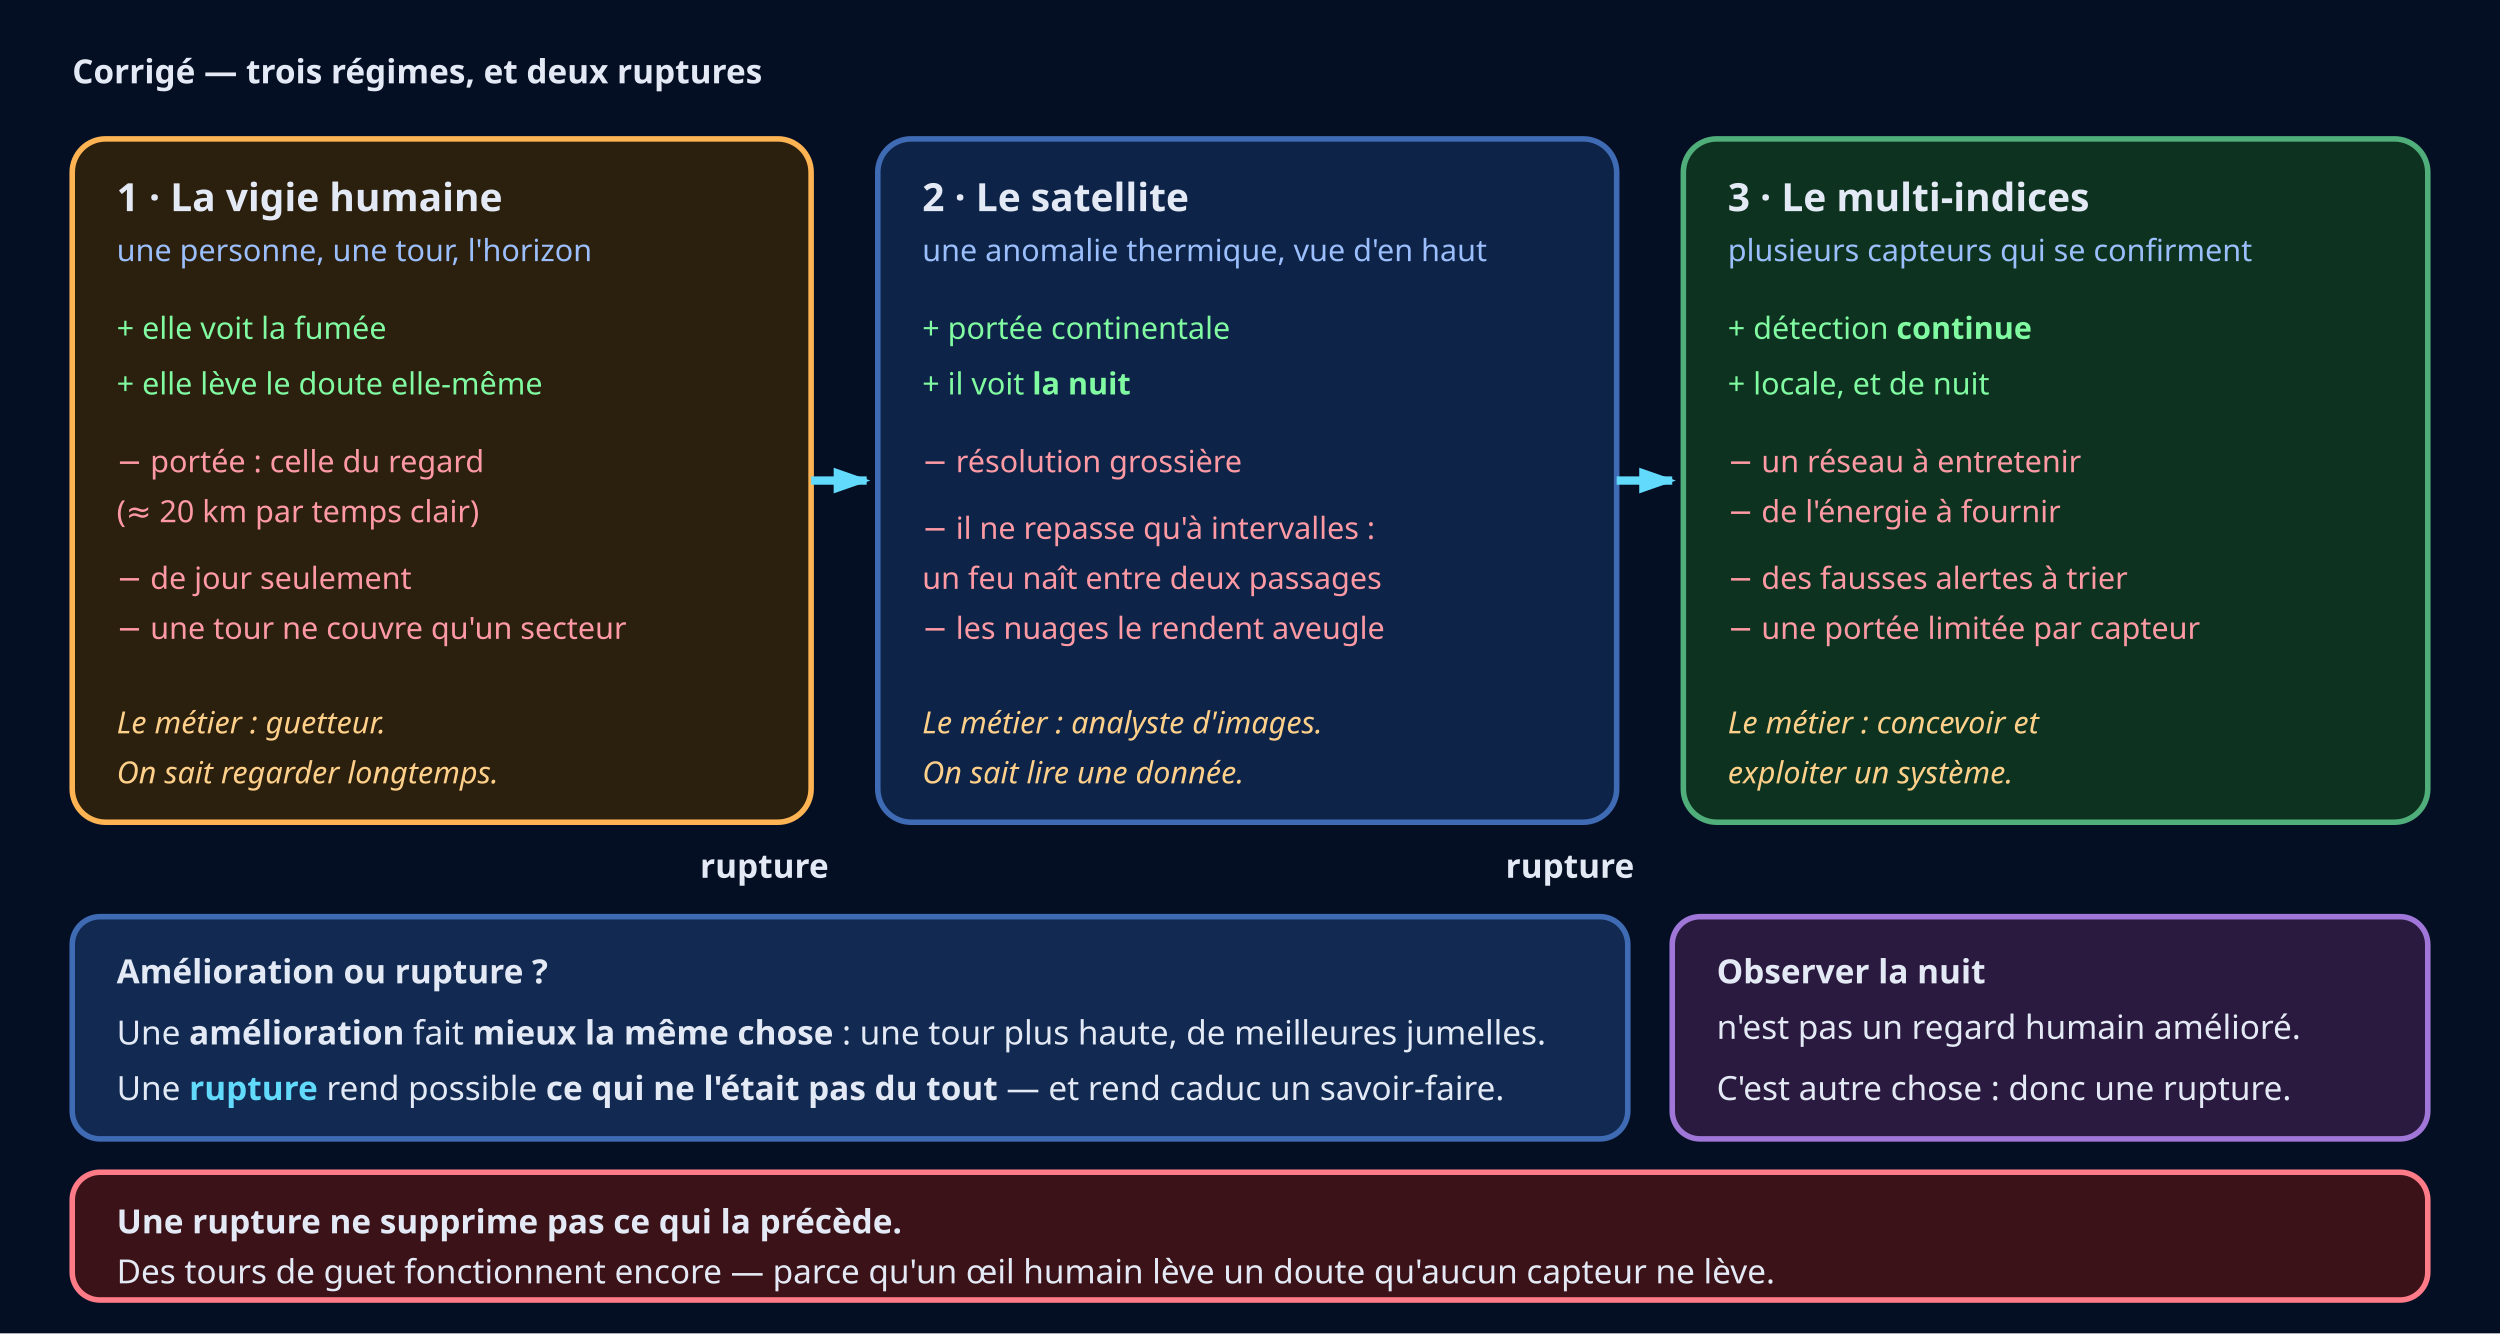
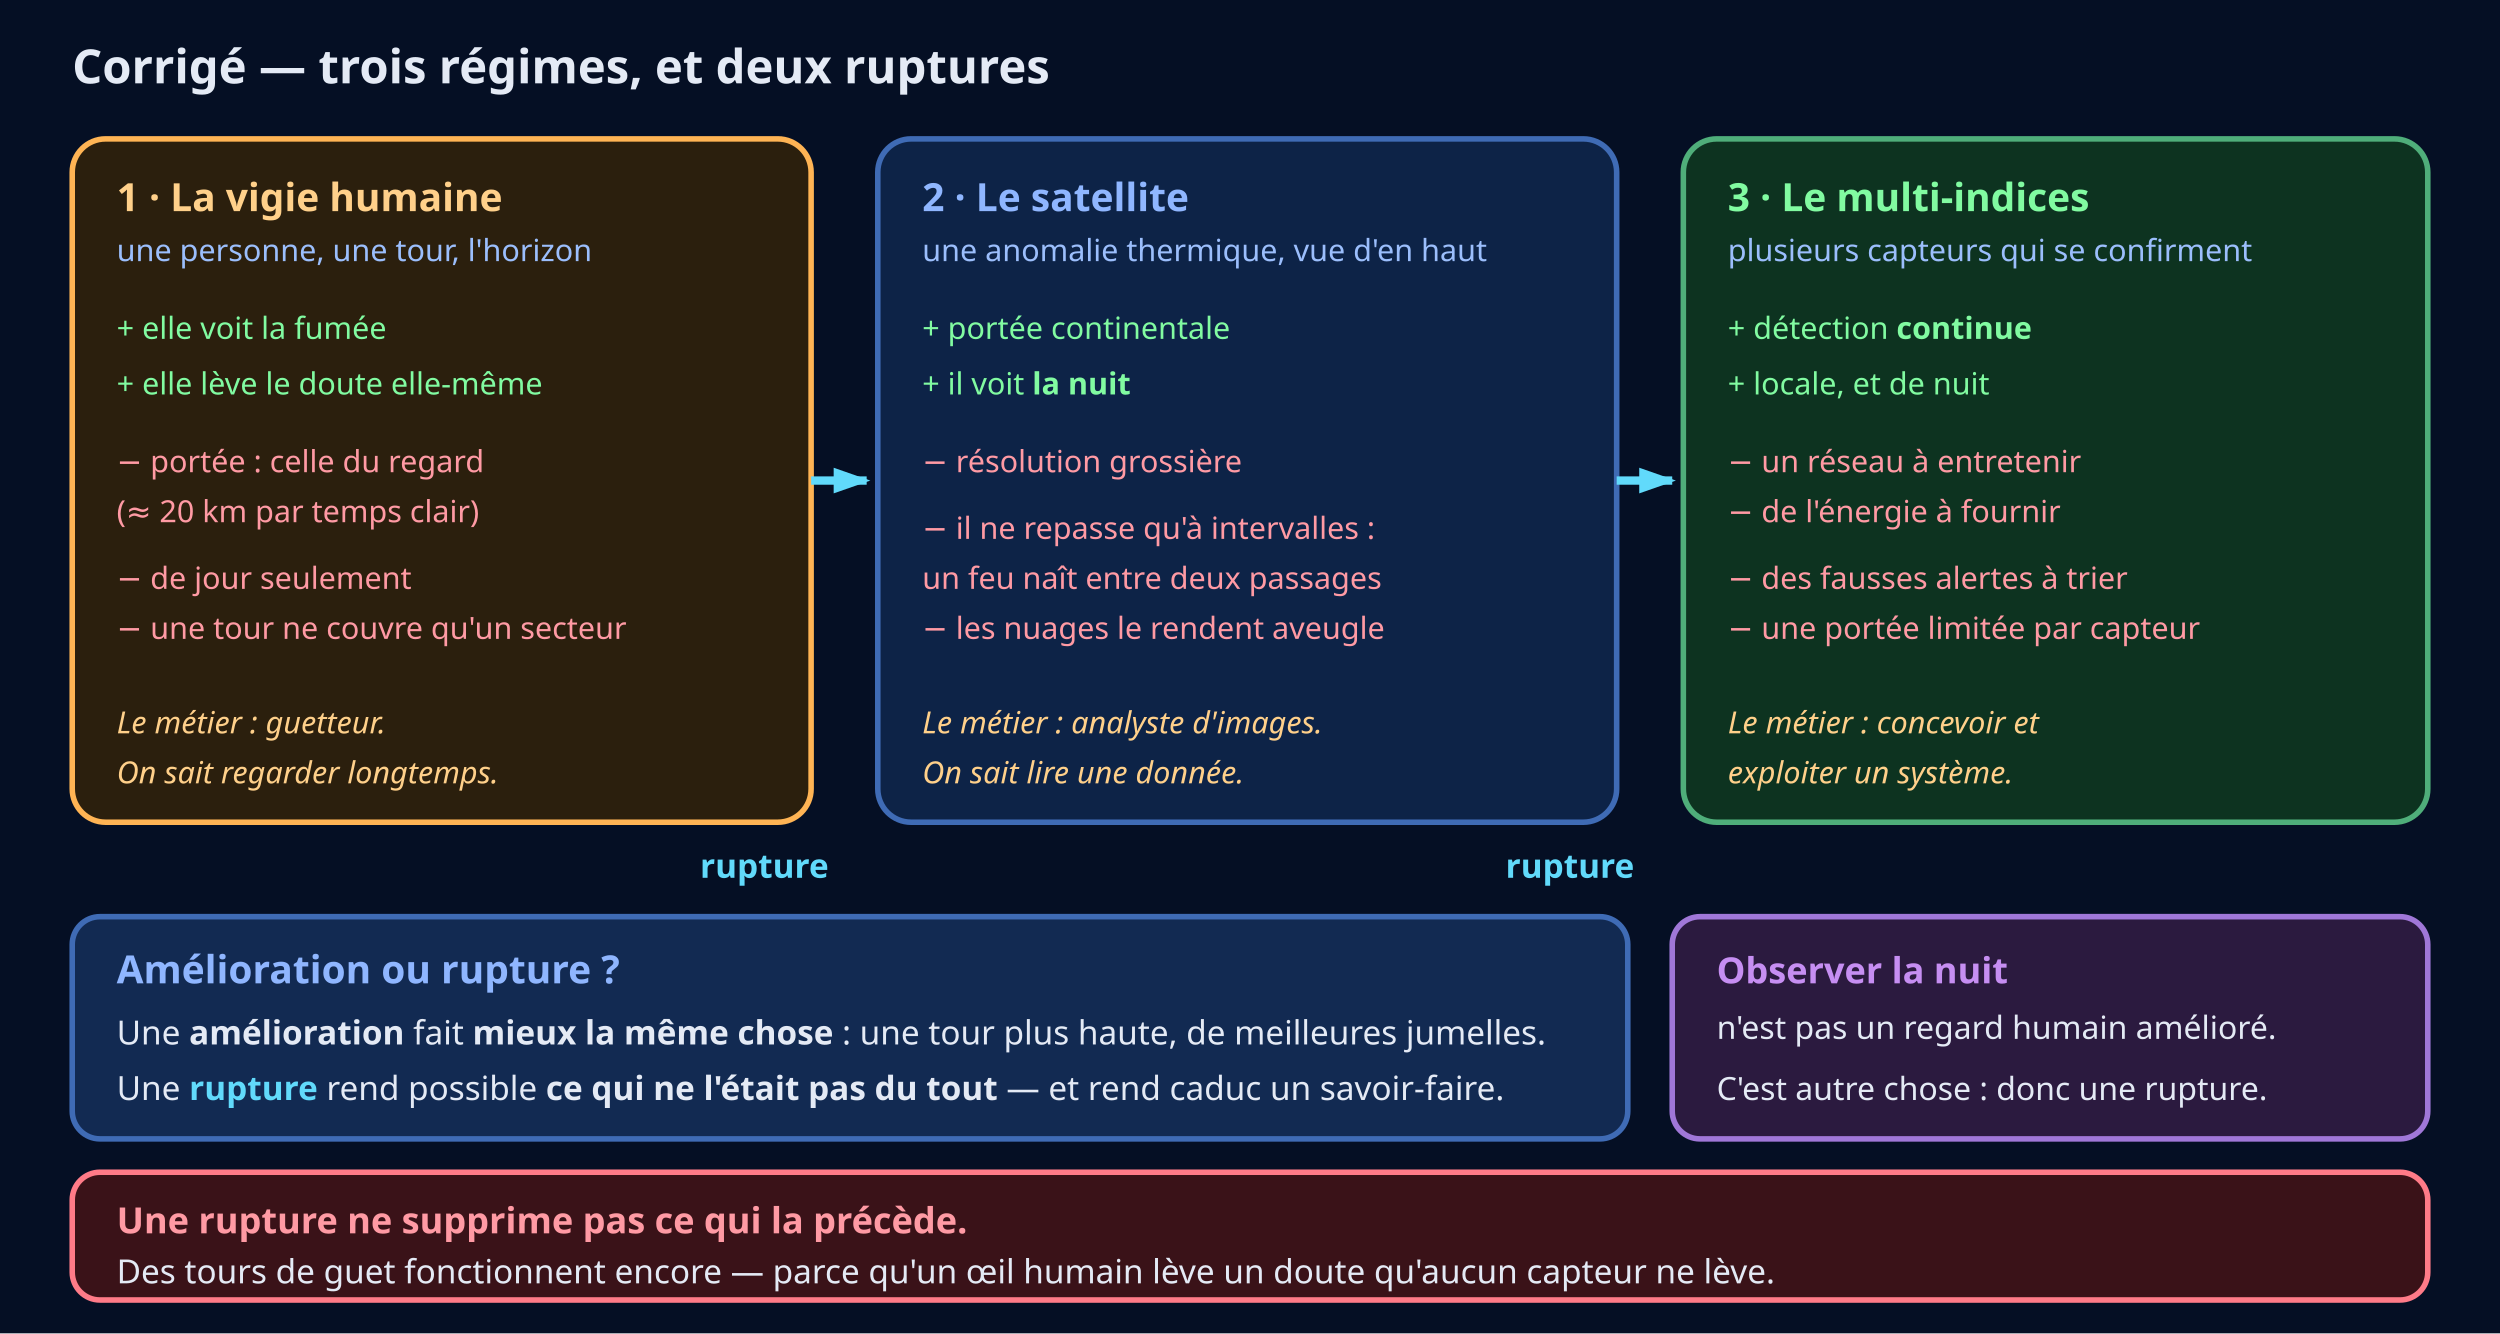
<svg xmlns="http://www.w3.org/2000/svg" viewBox="0 0 900 480" role="img" aria-labelledby="tr dr" font-family="Segoe UI, system-ui, sans-serif">
  <rect width="900" height="480" fill="#050f24" />
  <style>
-     text{fill:#e4eaf5;font-size:12px}
-     .ti{font-size:14px;font-weight:600}
-     .lb{fill:#9bbefc;font-size:11px}
-     .pl{fill:#81fba1;font-size:11px}
-     .mi{fill:#ff9aa4;font-size:11px}
-     .me{fill:#ffd08a;font-size:11px;font-style:italic}
+     text:not([font-size]){font-size:12px}
+     .ti{font-weight:600}
+     .ti:not([font-size]){font-size:14px}
+     .lb:not([font-size]){font-size:11px}
+     .pl:not([font-size]){font-size:11px}
+     .mi:not([font-size]){font-size:11px}
+     .me{font-style:italic}
+     .me:not([font-size]){font-size:11px}
    .fl{stroke:#61dafb;stroke-width:3;fill:none;marker-end:url(#fr2)}
+     text:not([fill]){fill:#e4eaf5}
+     .lb:not([fill]){fill:#9bbefc}
+     .pl:not([fill]){fill:#81fba1}
+     .mi:not([fill]){fill:#ff9aa4}
+     .me:not([fill]){fill:#ffd08a}
  </style>
  <defs>
    <marker id="fr2" markerWidth="13.2" markerHeight="13.2" refX="9" refY="3.5" orient="auto" markerUnits="userSpaceOnUse" viewBox="0 0 10 10">
      <polygon points="0 0, 10 3.5, 0 7" fill="#61dafb" />
    </marker>
  </defs>
  <text x="26" y="30" font-size="17" font-weight="600">Corrigé — trois régimes, et deux ruptures</text>
  <rect x="26" y="50" width="266" height="246" rx="12" fill="#2b1f0d" stroke="#ffb454" stroke-width="2" />
  <text class="ti" x="42" y="76" fill="#ffd08a">1 · La vigie humaine</text>
  <text class="lb" x="42" y="94">une personne, une tour, l'horizon</text>
  <text class="pl" x="42" y="122">+ elle voit la fumée</text>
  <text class="pl" x="42" y="142">+ elle lève le doute elle-même</text>
  <text class="mi" x="42" y="170">− portée : celle du regard</text>
  <text class="mi" x="42" y="188">(≈ 20 km par temps clair)</text>
  <text class="mi" x="42" y="212">− de jour seulement</text>
  <text class="mi" x="42" y="230">− une tour ne couvre qu'un secteur</text>
  <text class="me" x="42" y="264">Le métier : guetteur.</text>
  <text class="me" x="42" y="282">On sait regarder longtemps.</text>
  <rect x="316" y="50" width="266" height="246" rx="12" fill="#0d2347" stroke="#3f6bb5" stroke-width="2" />
  <text class="ti" x="332" y="76" fill="#8fb6ff">2 · Le satellite</text>
  <text class="lb" x="332" y="94">une anomalie thermique, vue d'en haut</text>
  <text class="pl" x="332" y="122">+ portée continentale</text>
  <text class="pl" x="332" y="142">+ il voit <tspan font-weight="600">la nuit</tspan>
  </text>
  <text class="mi" x="332" y="170">− résolution grossière</text>
  <text class="mi" x="332" y="194">− il ne repasse qu'à intervalles :</text>
  <text class="mi" x="332" y="212">un feu naît entre deux passages</text>
  <text class="mi" x="332" y="230">− les nuages le rendent aveugle</text>
  <text class="me" x="332" y="264">Le métier : analyste d'images.</text>
  <text class="me" x="332" y="282">On sait lire une donnée.</text>
  <rect x="606" y="50" width="268" height="246" rx="12" fill="#0d3320" stroke="#4fae7a" stroke-width="2" />
  <text class="ti" x="622" y="76" fill="#81fba1">3 · Le multi-indices</text>
  <text class="lb" x="622" y="94">plusieurs capteurs qui se confirment</text>
  <text class="pl" x="622" y="122">+ détection <tspan font-weight="600">continue</tspan>
  </text>
  <text class="pl" x="622" y="142">+ locale, et de nuit</text>
  <text class="mi" x="622" y="170">− un réseau à entretenir</text>
  <text class="mi" x="622" y="188">− de l'énergie à fournir</text>
  <text class="mi" x="622" y="212">− des fausses alertes à trier</text>
  <text class="mi" x="622" y="230">− une portée limitée par capteur</text>
  <text class="me" x="622" y="264">Le métier : concevoir et</text>
  <text class="me" x="622" y="282">exploiter un système.</text>
  <path class="fl" d="M292 173 H 312" />
  <path class="fl" d="M582 173 H 602" />
  <text x="252" y="316" font-size="12" fill="#61dafb" font-weight="600">rupture</text>
  <text x="542" y="316" font-size="12" fill="#61dafb" font-weight="600">rupture</text>
  <rect x="26" y="330" width="560" height="80" rx="10" fill="#122a52" stroke="#3f6bb5" stroke-width="2" />
  <text x="42" y="354" font-size="14" font-weight="600" fill="#8fb6ff">Amélioration ou rupture ?</text>
  <text x="42" y="376" font-size="12">Une <tspan font-weight="600">amélioration</tspan> fait <tspan font-weight="600">mieux la même chose</tspan> : une tour plus haute, de meilleures jumelles.</text>
  <text x="42" y="396" font-size="12">Une <tspan font-weight="600" fill="#61dafb">rupture</tspan> rend possible <tspan font-weight="600">ce qui ne l'était pas du tout</tspan> — et rend caduc un savoir-faire.</text>
  <rect x="602" y="330" width="272" height="80" rx="10" fill="#2b1a3f" stroke="#a077d8" stroke-width="2" />
  <text x="618" y="354" font-size="13" font-weight="600" fill="#c68ef2">Observer la nuit</text>
  <text x="618" y="374" font-size="11.5">n'est pas un regard humain amélioré.</text>
  <text x="618" y="396" font-size="11.5">C'est autre chose : donc une rupture.</text>
  <rect x="26" y="422" width="848" height="46" rx="10" fill="#3a1218" stroke="#ff7b88" stroke-width="2" />
  <text x="42" y="444" font-size="13" font-weight="600" fill="#ff9aa4">Une rupture ne supprime pas ce qui la précède.</text>
  <text x="42" y="462" font-size="12">Des tours de guet fonctionnent encore — parce qu'un œil humain lève un doute qu'aucun capteur ne lève.</text>
</svg>
